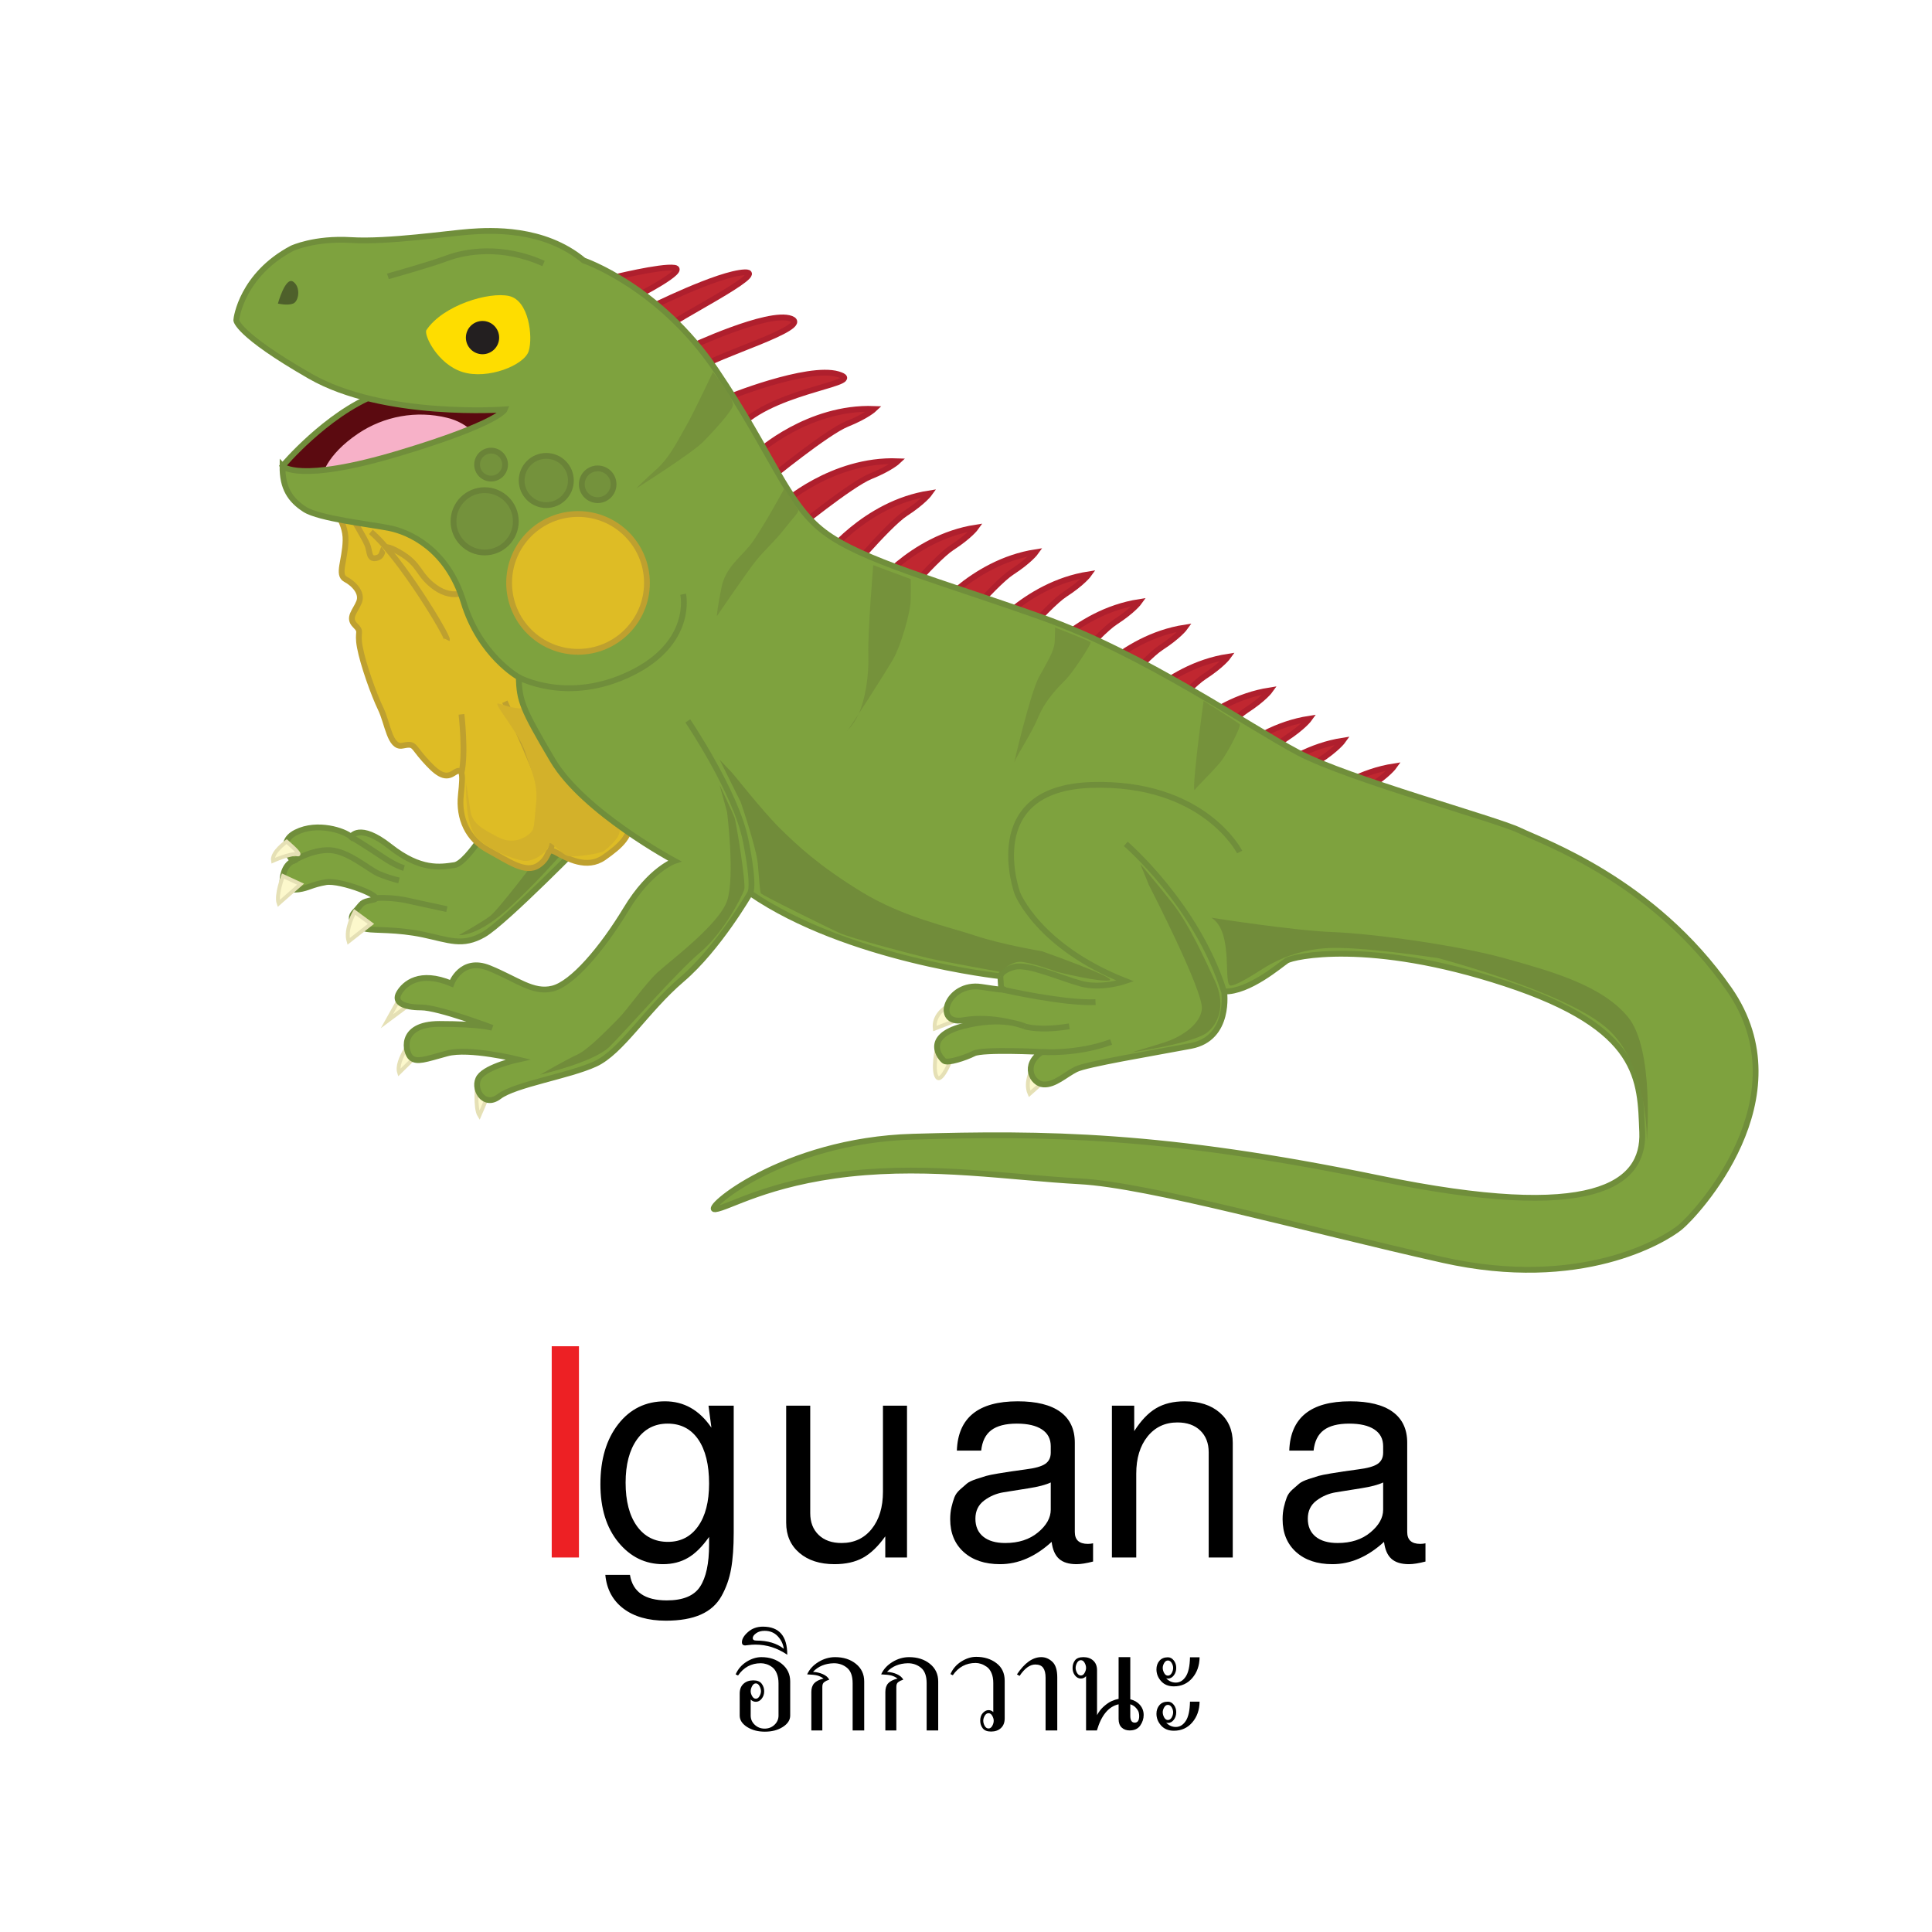
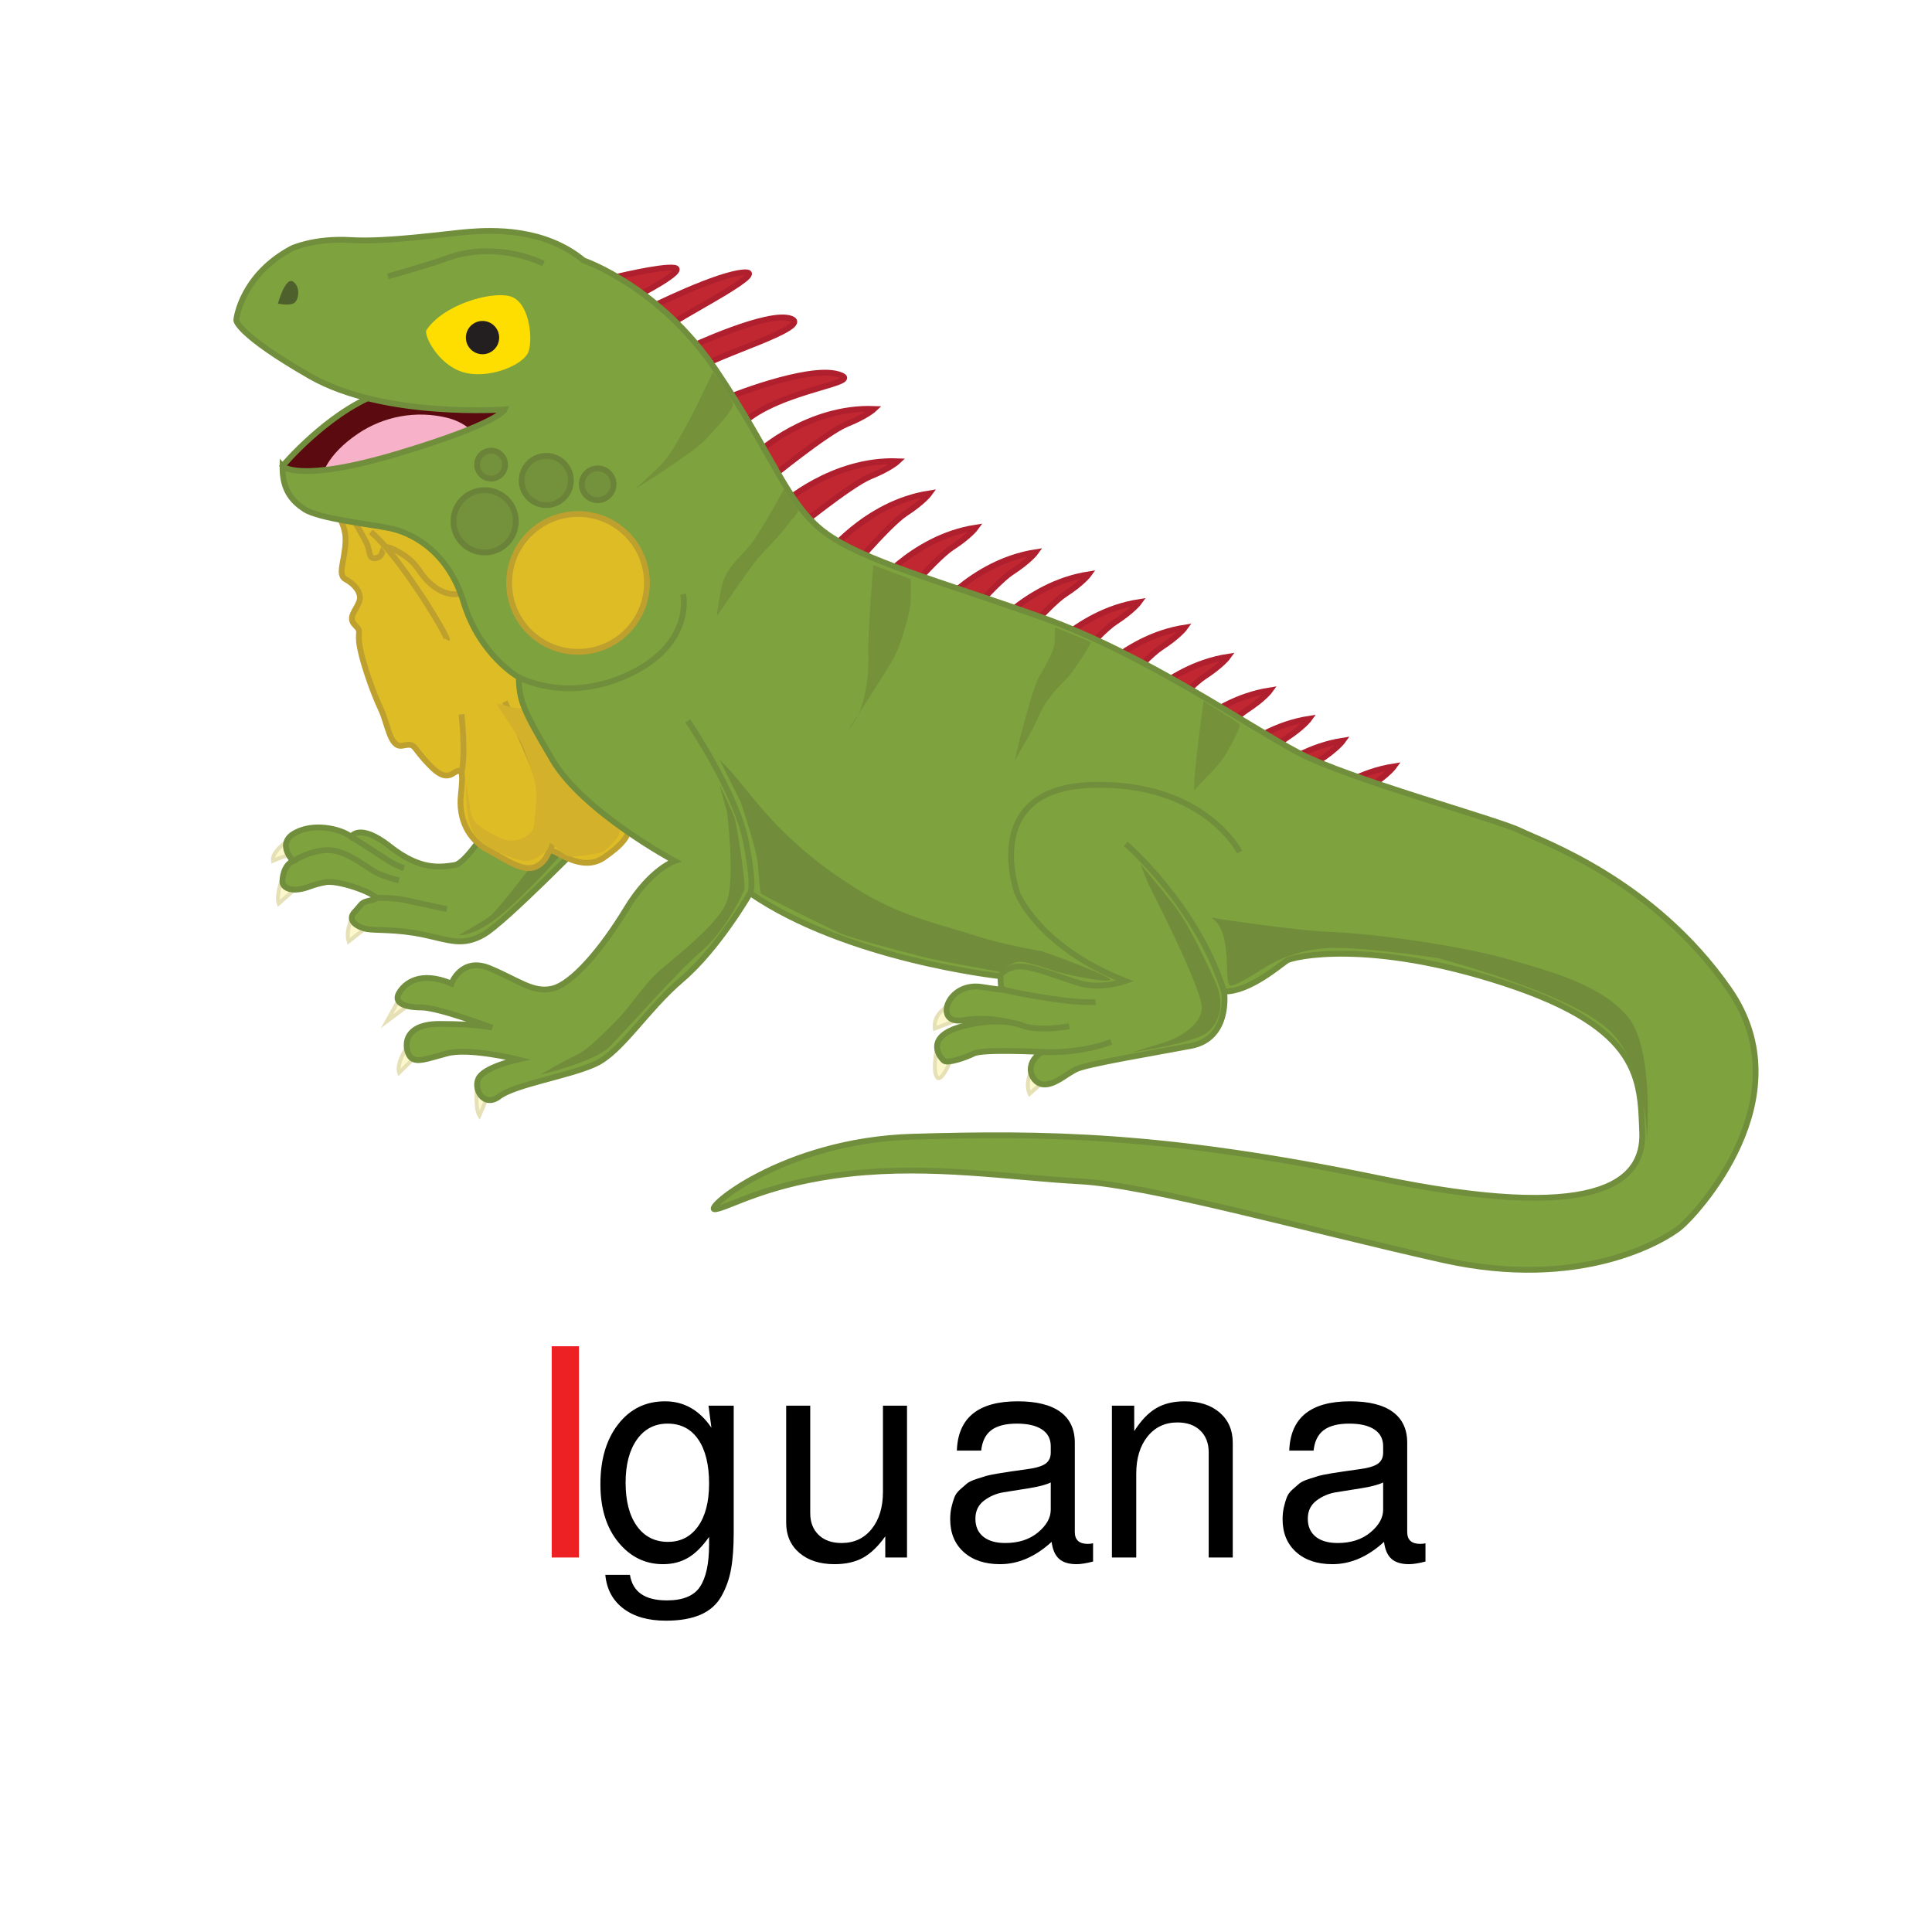
<svg xmlns="http://www.w3.org/2000/svg" id="Layer_1" data-name="Layer 1" viewBox="0 0 1000 1000">
  <defs>
    <style>
      .cls-1 {
        font-size: 150px;
        fill: #ed2024;
        font-family: FreeSansBold, FreeSans;
      }

      .cls-2 {
        letter-spacing: -0.04em;
      }

      .cls-3, .cls-4, .cls-5 {
        fill: #000;
      }

      .cls-4 {
        letter-spacing: -0.01em;
      }

      .cls-5 {
        letter-spacing: -0.01em;
      }

      .cls-6 {
-         font-size: 72px;
-         font-family: MicrosoftSansSerif, Microsoft Sans Serif;
+         fill: #fcf8cc;
+         stroke: #e5e0b5;
+         stroke-width: 2px;
+       }
+ 
+       .cls-11, .cls-13, .cls-15, .cls-6, .cls-7, .cls-9 {
+         stroke-miterlimit: 10;
      }

      .cls-7 {
        fill: #7ea23e;
      }

      .cls-7, .cls-9 {
        stroke: #708e3b;
      }

-       .cls-11, .cls-13, .cls-14, .cls-16, .cls-7, .cls-9 {
-         stroke-miterlimit: 10;
-       }
- 
-       .cls-11, .cls-13, .cls-16, .cls-7, .cls-9 {
+       .cls-11, .cls-13, .cls-15, .cls-7, .cls-9 {
        stroke-width: 3px;
      }

      .cls-8 {
        fill: #718c3a;
      }

      .cls-9 {
        fill: #5b0a10;
      }

      .cls-10 {
        fill: #f7b1c8;
      }

      .cls-11 {
        fill: #debc25;
        stroke: #bea02f;
      }

      .cls-12 {
        fill: #d3b12a;
      }

      .cls-13 {
        fill: #c02730;
        stroke: #af1f2d;
      }

      .cls-14 {
-         fill: #fcf8cc;
-         stroke: #e5e0b5;
-         stroke-width: 2px;
+         fill: #75923b;
      }

      .cls-15 {
-         fill: #75923b;
-       }
- 
-       .cls-16 {
        fill: #74923c;
        stroke: #6a8338;
      }

-       .cls-17 {
+       .cls-16 {
        fill: #4e602b;
      }

-       .cls-18 {
+       .cls-17 {
        fill: #fedd00;
      }

-       .cls-19 {
+       .cls-18 {
        fill: #231f20;
      }
    </style>
  </defs>
  <text class="cls-1" transform="translate(270.57 806.16)">
    <tspan class="cls-2">I</tspan>
    <tspan class="cls-3" x="35.7" y="0">g</tspan>
    <tspan class="cls-4" x="127.35" y="0">u</tspan>
    <tspan class="cls-5" x="216.75" y="0">an</tspan>
    <tspan class="cls-3" x="388.8" y="0">a</tspan>
  </text>
-   <text class="cls-6" transform="translate(376.6 895.67)">อิกกวานะ</text>
  <g>
+     <g>
+       <path class="cls-6" d="M148.36,435.62s-7.85,5.41-7.06,9.91c0,0,9.26-4.09,12.52-3.33S148.36,435.62,148.36,435.62Z" />
+       <path class="cls-6" d="M146.47,453.45s-3.8,9.92-2.24,14.2l11.35-10Z" />
+       <path class="cls-6" d="M183.56,472s-5.09,8.9-3.13,15.28L192,478.2Z" />
+       <polygon class="cls-6" points="209.12 512.7 200.25 528.61 212.85 519.22 209.12 512.7" />
+       <path class="cls-6" d="M214.6,536.44s-10.1,12.26-8,18.78l11.18-11Z" />
+       <path class="cls-6" d="M246.94,560.7s-1.29,12.78,1.19,16.7l4.3-9.92Z" />
+       <path class="cls-6" d="M485,542s-2.51,12.21,0,15.6,8.24-11.48,8.24-11.48Z" />
+       <path class="cls-6" d="M535,551.83s-5,7.83-2.09,14.35l10.31-9.13Z" />
+       <path class="cls-6" d="M494.51,518.76s-11.77,4-10.66,13.62l14.58-5.59Z" />
+     </g>
    <path class="cls-7" d="M304.34,433.4s-43,44.08-54,50.34-17.74,2.87-31.3,0-25-2.08-29.22-2.87-10.7-4.17-6.26-8.87,2.87-4.95,9.65-6.26-17-10.43-24.52-9.13-8.87,3-14.09,3.73-8.09-1.38-8.35-3.47.53-9.13,5.48-11.21c0,0-9.39-9.4,1.57-14.87s25-.79,28.43,2.34c0,0,4.18-7.56,20.09,5s26.09,10.7,33.39,9.65,22.7-28.43,22.7-28.43l32.34-4.7Z" />
    <path class="cls-8" d="M279.82,442s-21.65,28.7-26.09,32.09S237.56,484,237.56,484s9.65,1.31,27.39-15.39a383.83,383.83,0,0,0,30-31.56Z" />
    <path class="cls-7" d="M231.3,470.57,209,465.74a62.17,62.17,0,0,0-14.59-.91" />
    <path class="cls-7" d="M151.73,445.66s9.78-6.13,19.18-5.61,20,10,25.17,12.26a68.65,68.65,0,0,0,10.43,3.39" />
    <path class="cls-9" d="M147.56,244.79l-1.35-3.53s22.48-26.8,48.5-37,80.61,4.5,80.61,4.5l-28,25.24s-66.72,18.58-67.89,18.78S147.56,244.79,147.56,244.79Z" />
    <path class="cls-10" d="M166.73,246.55s1.76-10.76,18.59-22.11a57.9,57.9,0,0,1,46-8.22c11.52,2.74,16,10.53,16,10.53l-36.58,15.49-34.44,5.68Z" />
    <path class="cls-7" d="M181.73,433.13s9.39,5.74,16.31,10.44,11.08,5.74,11.08,5.74" />
    <path class="cls-11" d="M170.78,261.22s8.34,8.09,8.08,18.52-4.42,17.74,0,20.09,8.86,7.11,7,11.77-6,8.06-2.09,12,.84,2.61,2.51,11.48,7.14,24.26,10.79,31.82,4.7,20.35,11.22,19.05,5,0,11.22,7,10.43,10.44,15.13,7.3,5.22-1,3.91,11.22,3.65,22.9,14.09,28.54,19.3,12.39,26.09,7.84,3.47-9.69,9.13-6.64,15.91,8.87,24.78,2.61,14.09-11,13.82-20.35-26.6-45.65-34.95-61.56-29.22-61.05-45.13-77-20.61-25.3-37.31-27.65-39.39,3.39-39.39,3.39Z" />
    <path class="cls-11" d="M181.73,267s6.78,11.18,8.35,14.85.52,8.37,5.35,6.8-.39-9.39,11.08-2.87,9.35,11.48,18.77,18.26,19.77,3.13,17.85-4.95-30.35-34.18-37.92-35.22S181.73,267,181.73,267Z" />
    <path class="cls-11" d="M231.3,331.13c.78-1.56-24.13-43-39.33-55.82" />
    <path class="cls-11" d="M238.86,369.74s2.35,20.12,0,30.28" />
    <path class="cls-11" d="M261.3,363.22s20.61,44.09,23.48,58.18,0,18.62,0,18.62" />
    <path class="cls-12" d="M271,361.66c.26,1.82,3.13,5.53-2.61,4.95s-7-1.76-10.43-2.45,10.76,15,14,25.41,6.66,15.74,5.46,26.91-.44,12.74-3.69,15.35-9,5.22-16.28,1.3-12.93-6.52-14-13.56-2.15-14.35-2.15-14.35-1,21,5.22,27.91,18.57,11.4,24.26,12.4,13.56-5.35,13.56-8.48,6.36,5.83,10.36,6.18,16.25-1.48,17.82-2.66,7.56-6.13,8.08-9.52,3.14-6.79-3.65-16.44-22.43-33.13-27.39-38.08S271,361.66,271,361.66Z" />
    <g>
      <path class="cls-13" d="M315,144.35c1.56-.52,27.27-6.78,34.11-5.74s-17.92,14.09-22.63,16.18S315,144.35,315,144.35Z" />
      <path class="cls-13" d="M335.91,159.48s36-18,49.56-18.52-38.61,25.3-39.91,28.44S335.91,159.48,335.91,159.48Z" />
      <path class="cls-13" d="M356.25,180.09s41.48-19.56,53.22-15.13-42,19.83-46.17,25.3S356.25,180.09,356.25,180.09Z" />
      <path class="cls-13" d="M374.78,206.7c1-.78,43.3-17.65,59-13s-30.15,7.26-50,26S374.78,206.7,374.78,206.7Z" />
      <path class="cls-13" d="M392.11,234.35s26.23-24,60.4-22.69c0,0-3.82,3.65-14.17,7.82s-39.83,28.24-39.83,28.24Z" />
      <path class="cls-13" d="M404.35,261.43s26.23-24,60.4-22.69c0,0-3.83,3.65-14.17,7.82s-39.83,28.24-39.83,28.24Z" />
      <path class="cls-13" d="M426.14,289.16s21.17-28.57,55-33.81c0,0-3.06,4.31-12.42,10.39S435,301.06,435,301.06Z" />
      <path class="cls-13" d="M450.11,306.88s21.16-28.57,55-33.81c0,0-3.06,4.32-12.42,10.39S459,318.78,459,318.78Z" />
      <path class="cls-13" d="M481.1,319.61s21.17-28.57,55-33.81c0,0-3.06,4.31-12.42,10.39s-33.7,35.32-33.7,35.32Z" />
      <path class="cls-13" d="M508.58,331.06s21.17-28.57,55-33.81c0,0-3.06,4.31-12.42,10.39S517.42,343,517.42,343Z" />
      <path class="cls-13" d="M534.67,345.41s21.17-28.56,55-33.81c0,0-3.06,4.32-12.42,10.39s-33.7,35.32-33.7,35.32Z" />
      <path class="cls-13" d="M558.34,358.62s21.16-28.57,55-33.81c0,0-3.06,4.31-12.42,10.39s-33.7,35.32-33.7,35.32Z" />
      <path class="cls-13" d="M580.64,373.72s21.17-28.57,55-33.81c0,0-3.06,4.31-12.42,10.39s-33.7,35.32-33.7,35.32Z" />
      <path class="cls-13" d="M602.42,391.12s21.16-28.56,55-33.81c0,0-3.06,4.32-12.42,10.39S611.26,403,611.26,403Z" />
      <path class="cls-13" d="M622.74,405.8s21.17-28.56,55-33.81c0,0-3.06,4.32-12.42,10.39s-33.7,35.32-33.7,35.32Z" />
      <path class="cls-13" d="M640.15,417.15s21.17-28.56,55-33.81c0,0-3.06,4.32-12.42,10.39S649,429.05,649,429.05Z" />
      <path class="cls-13" d="M666.58,430.46s21.16-28.56,55-33.81c0,0-3.06,4.32-12.42,10.39s-33.7,35.32-33.7,35.32Z" />
    </g>
-     <g>
-       <path class="cls-14" d="M148.36,435.62s-7.85,5.41-7.06,9.91c0,0,9.26-4.09,12.52-3.33S148.36,435.62,148.36,435.62Z" />
-       <path class="cls-14" d="M146.47,453.45s-3.8,9.92-2.24,14.2l11.35-10Z" />
-       <path class="cls-14" d="M183.56,472s-5.09,8.9-3.13,15.28L192,478.2Z" />
-       <polygon class="cls-14" points="209.12 512.7 200.25 528.61 212.85 519.22 209.12 512.7" />
-       <path class="cls-14" d="M214.6,536.44s-10.1,12.26-8,18.78l11.18-11Z" />
-       <path class="cls-14" d="M246.94,560.7s-1.29,12.78,1.19,16.7l4.3-9.92Z" />
-       <path class="cls-14" d="M485,542s-2.51,12.21,0,15.6,8.24-11.48,8.24-11.48Z" />
-       <path class="cls-14" d="M535,551.83s-5,7.83-2.09,14.35l10.31-9.13Z" />
-       <path class="cls-14" d="M494.51,518.76s-11.77,4-10.66,13.62l14.58-5.59Z" />
-     </g>
    <path class="cls-7" d="M122.3,165.74c0-1.17,3-23.48,28.78-37.17,0,0,11.61-5.48,30.65-4.31s50.53-3.52,61.4-4.3,38.25-2.35,59,14.87c0,0,39.13,13.3,68.48,56.74s36.39,68.87,56,83.74,59.87,25.43,112.69,44.22,106.83,56.34,132.66,70S774.43,424,786.56,429.87,855.82,455.7,895,512.05s-17.22,116.61-25.44,123.26-51.26,32.87-122.86,16.82S594.82,613.4,558.82,611.44s-76.31-8.61-119-3.91-62.61,17.6-69.65,18.39,34.48-35.61,102.35-37.57,129.69-1.56,241.22,21.52S851.12,613,850,586s0-53.64-70.83-76.91-110-13.87-113.08-11.91-19.57,16.43-32.48,16c0,0,3.52,24.26-17.22,28.18s-54,9.39-59.48,12.13-11,8.21-16.82,7.82-11-10.17-.79-16.82c0,0-30.52-1.57-35.21.78s-13.31,5.09-15.26,3.91-11.35-12.52,9.39-18,32.08,0,32.08,0-16-5.87-31.69-3.13-8.61-20,9.39-17.22,10.17.79,10.17.79l-.39-6.33s-79.43-8.54-129.52-43c0,0-16.43,28.57-35.22,44.61s-31.3,37.57-45,43.83-41.48,10.56-49.69,16.82-14.08-4.69-10.17-10.17,19.95-9,19.95-9-25.43-6.26-36.78-3.13-15.38,4.69-18.45,2.35-7-17.61,14.53-17.61,27.4,2,27.4,2S227,521.44,218,521.44s-14.33-2.53-11.48-7.44,10.7-11.77,27.14-4.91c0,0,5.08-13.87,19.56-8s22.65,13.13,32.84,10.57,25.46-20.35,38-41.09,25.11-24.94,25.11-24.94-47.22-25.3-63.1-52.15-17.19-30.69-17.58-42.93c0,0-20.1-11.12-28.56-38.95s-28.57-36.29-38.35-38.25-36.39-4.9-43.83-9.69-11.69-11.05-11.52-22.4c0,0,8.13,9,60.3-6.65s54.79-22.69,54.79-22.69-62.65,4.69-100.83-17.22S122.3,165.74,122.3,165.74Z" />
    <path class="cls-7" d="M268.47,350.55s25.19,14,58-1.94,27.13-41.06,27.13-41.06" />
    <path class="cls-7" d="M356,373.13s25.05,37.05,30,62.09,2.22,27.13,2.22,27.13" />
    <path class="cls-7" d="M641.65,441s-18.53-36.52-76.7-34.7-38.35,56.09-38.35,56.09,10.83,27.65,55.89,45.39c0,0-12.32,4.27-23,1.35s-27.39-10.48-34.43-8.65-7.31,4.89-7.31,4.89" />
    <path class="cls-7" d="M519.29,512.33s31.57,7.15,47.75,6.37" />
    <path class="cls-7" d="M530.25,531.22s7.31,2.61,23.22,0" />
    <path class="cls-7" d="M539.25,544.53s18.4,1.3,35.87-5.22" />
    <path class="cls-7" d="M582.69,436.79s36.78,31.56,50.87,76.43" />
    <path class="cls-8" d="M594.69,458.16s28.43,55.06,27.39,64.19-13,15.13-18.78,17-17.48,5.32-17.48,5.32,32.61-4.66,39.39-10.54,8.61-15.65,3.65-26.35-13.3-29.21-21.91-40.17-16.7-20.35-16.7-20.35Z" />
    <path class="cls-8" d="M627,475s42,6.66,62.87,7.44,65,6.89,88.69,13.49,50.61,13.9,64.18,30.6,9.65,64.17,9.65,64.17,1-40.06-21.13-58.9-86.87-35.87-86.87-35.87-42-6.45-58.18-5.14a68.77,68.77,0,0,0-28.69,8.34c-3.65,1.83-15.83,10.54-20.35,11S639,482.44,627,475Z" />
-     <path class="cls-15" d="M369,192.55s-10,21.32-13.89,28-8.22,16-15.27,22.3-10.56,10-10.56,10,29.15-18.39,35-24.46,14.09-15.06,15.07-18.39S369,192.55,369,192.55Z" />
-     <path class="cls-15" d="M406,252.81s-12.91,23.67-18.19,29.93-12.33,11.55-14.28,20.94-2.74,15.65-2.35,15.06,15.46-22.69,20-28.37,10.17-10.56,14.86-16.63,7.64-8.61,7.05-9.78S406,252.81,406,252.81Z" />
-     <path class="cls-15" d="M452,292.53s-2.93,34.82-2.54,46.17-1.76,23.48-4.89,30.52-7.05,9.59-6.07,9,20.16-30.72,23.87-37.17,8.81-23.48,9-30.33,0-11,0-11Z" />
-     <path class="cls-15" d="M546.1,324.81s17.81,6.85,18.39,7.63-9.39,15.85-12.71,19.17S541.21,362,537.49,371s-11.15,19.76-12.32,23.28,8.21-35.77,12.52-43.71,8-13.42,8.22-18.5S546.1,324.81,546.1,324.81Z" />
-     <path class="cls-15" d="M623,362.76s17.74,11.16,18.66,12.14-6.38,15.11-10,19.59-11.82,12.35-13.19,14.28,1-18.61,2-26.83S623,362.76,623,362.76Z" />
-     <circle class="cls-16" cx="254.19" cy="240.48" r="7.24" />
-     <circle class="cls-16" cx="250.86" cy="269.83" r="16.13" />
-     <circle class="cls-16" cx="282.75" cy="248.7" r="12.74" />
-     <circle class="cls-16" cx="309.36" cy="250.66" r="8.22" />
+     <path class="cls-14" d="M369,192.55s-10,21.32-13.89,28-8.22,16-15.27,22.3-10.56,10-10.56,10,29.15-18.39,35-24.46,14.09-15.06,15.07-18.39S369,192.55,369,192.55Z" />
+     <path class="cls-14" d="M406,252.81s-12.91,23.67-18.19,29.93-12.33,11.55-14.28,20.94-2.74,15.65-2.35,15.06,15.46-22.69,20-28.37,10.17-10.56,14.86-16.63,7.64-8.61,7.05-9.78S406,252.81,406,252.81Z" />
+     <path class="cls-14" d="M452,292.53s-2.93,34.82-2.54,46.17-1.76,23.48-4.89,30.52-7.05,9.59-6.07,9,20.16-30.72,23.87-37.17,8.81-23.48,9-30.33,0-11,0-11Z" />
+     <path class="cls-14" d="M546.1,324.81s17.81,6.85,18.39,7.63-9.39,15.85-12.71,19.17S541.21,362,537.49,371s-11.15,19.76-12.32,23.28,8.21-35.77,12.52-43.71,8-13.42,8.22-18.5S546.1,324.81,546.1,324.81Z" />
+     <path class="cls-14" d="M623,362.76s17.74,11.16,18.66,12.14-6.38,15.11-10,19.59-11.82,12.35-13.19,14.28,1-18.61,2-26.83S623,362.76,623,362.76Z" />
+     <circle class="cls-15" cx="254.19" cy="240.48" r="7.24" />
+     <circle class="cls-15" cx="250.86" cy="269.83" r="16.13" />
+     <circle class="cls-15" cx="282.75" cy="248.7" r="12.74" />
+     <circle class="cls-15" cx="309.36" cy="250.66" r="8.22" />
    <circle class="cls-11" cx="299.19" cy="301.71" r="35.67" />
-     <path class="cls-17" d="M143.85,157.13s3.84-14.08,7.88-11.34,3,10.17,0,11.34S143.85,157.13,143.85,157.13Z" />
+     <path class="cls-16" d="M143.85,157.13s3.84-14.08,7.88-11.34,3,10.17,0,11.34S143.85,157.13,143.85,157.13Z" />
    <path class="cls-7" d="M200.78,143.05c1.17-.39,21.16-5.87,30.54-9.39s28.36-7,50,2.74" />
-     <path class="cls-18" d="M220.73,170.83c-1.53,2.3,5.61,17.61,18.65,21.72s32.06-3.52,34.29-10.86.15-26.12-10.15-28.47S229.34,157.92,220.73,170.83Z" />
-     <circle class="cls-19" cx="249.75" cy="174.74" r="8.61" />
+     <path class="cls-17" d="M220.73,170.83c-1.53,2.3,5.61,17.61,18.65,21.72s32.06-3.52,34.29-10.86.15-26.12-10.15-28.47S229.34,157.92,220.73,170.83Z" />
+     <circle class="cls-18" cx="249.75" cy="174.74" r="8.61" />
    <path class="cls-8" d="M383.38,415.13s8.09,23.48,8.87,32.09,1.05,14.09,1.57,15.13S428,479.83,434,482.7s39.39,11.58,46.44,13.23,37.3,7.12,37.3,7.12,5.22-5.22,10.18-5.22,19.3,5.22,19.3,5.22,21.29,5.32,26.87,4.43-34.83-15.13-34.83-15.13-20.47-3.39-34.56-8.09-37.57-9.55-59.22-22.9S413.12,438,404,429.05s-24-28-25.3-29.31-6.21-6.52-6.21-6.52Z" />
    <path class="cls-8" d="M376.34,420.35s4.17,33.65,0,45.91-29.72,31.26-36,37.05-15.65,19.3-20.35,24-15.39,15.91-21.13,18.52-19.3,10.43-19.3,10.43,27.65-6.41,35.74-14.29,34.84-38.68,47.21-49.1,21.66-29.19,22.7-32.33-4.17-35-5-37.32-7.77-17-7.77-17Z" />
  </g>
</svg>
